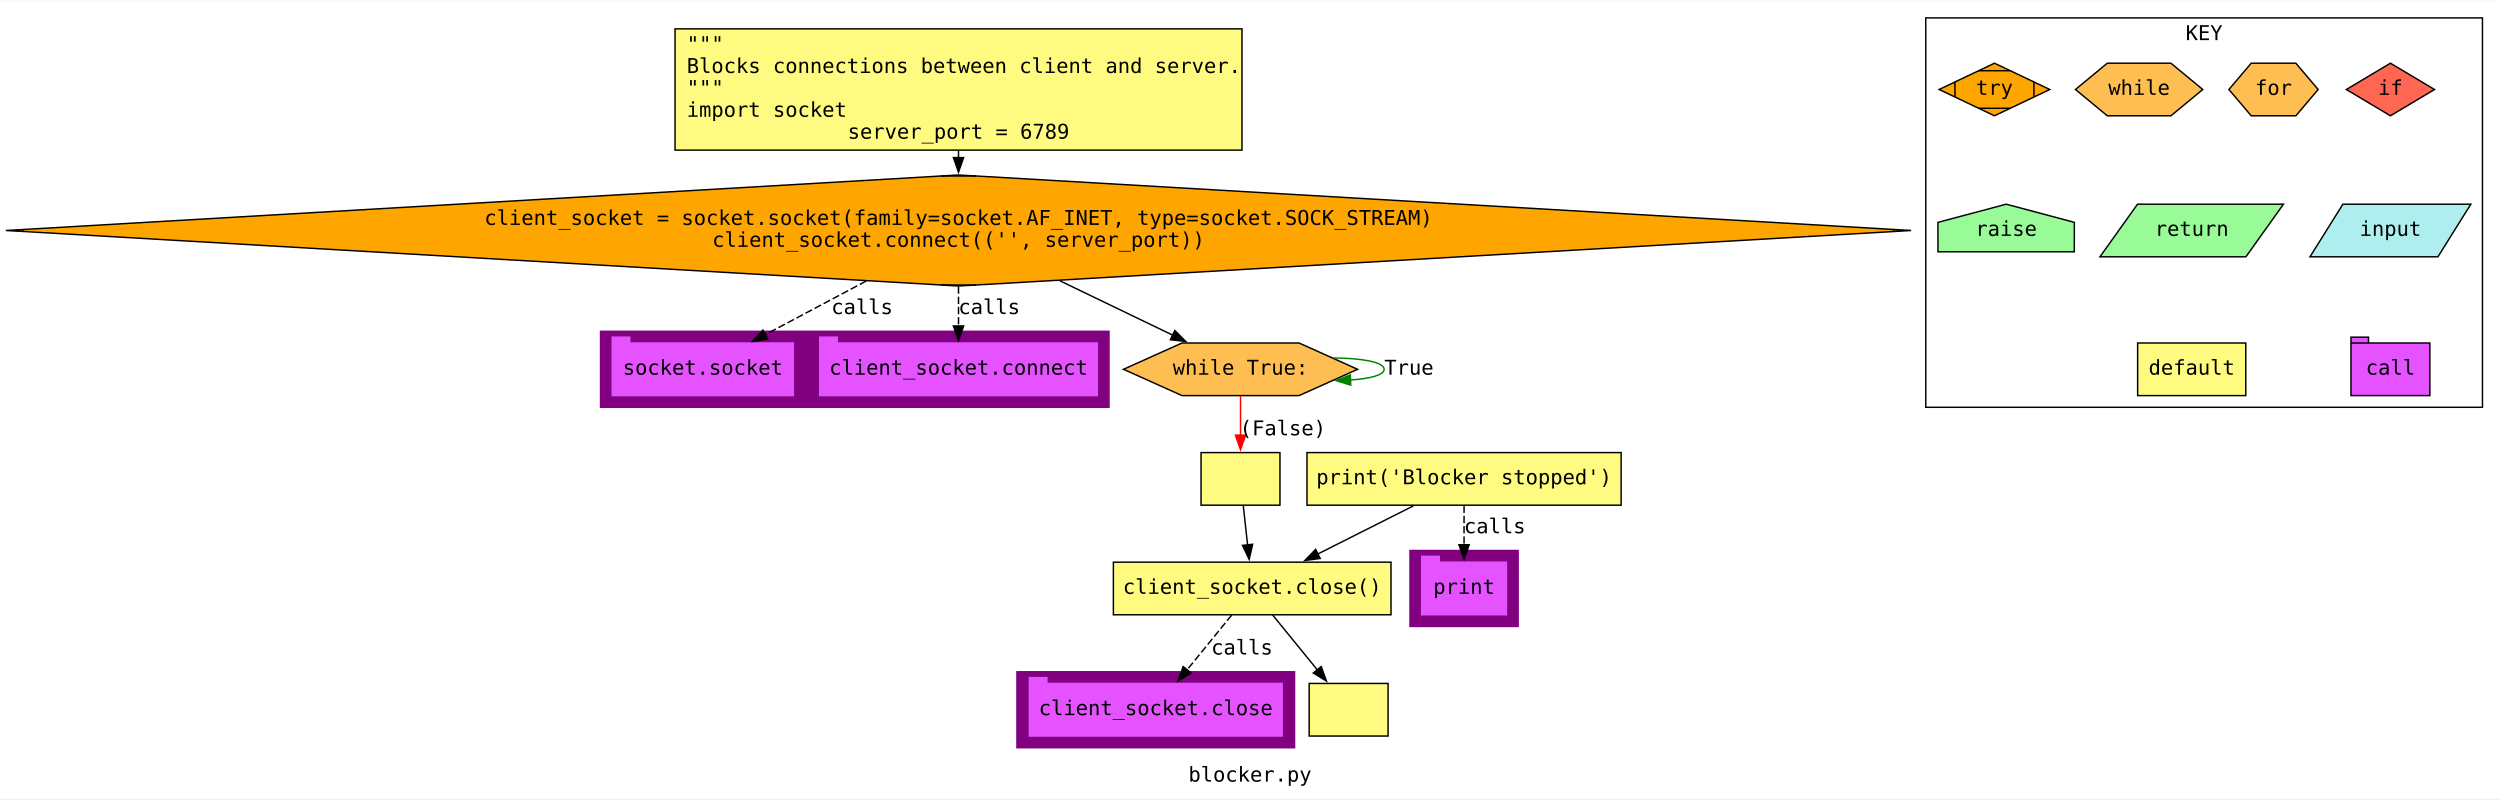
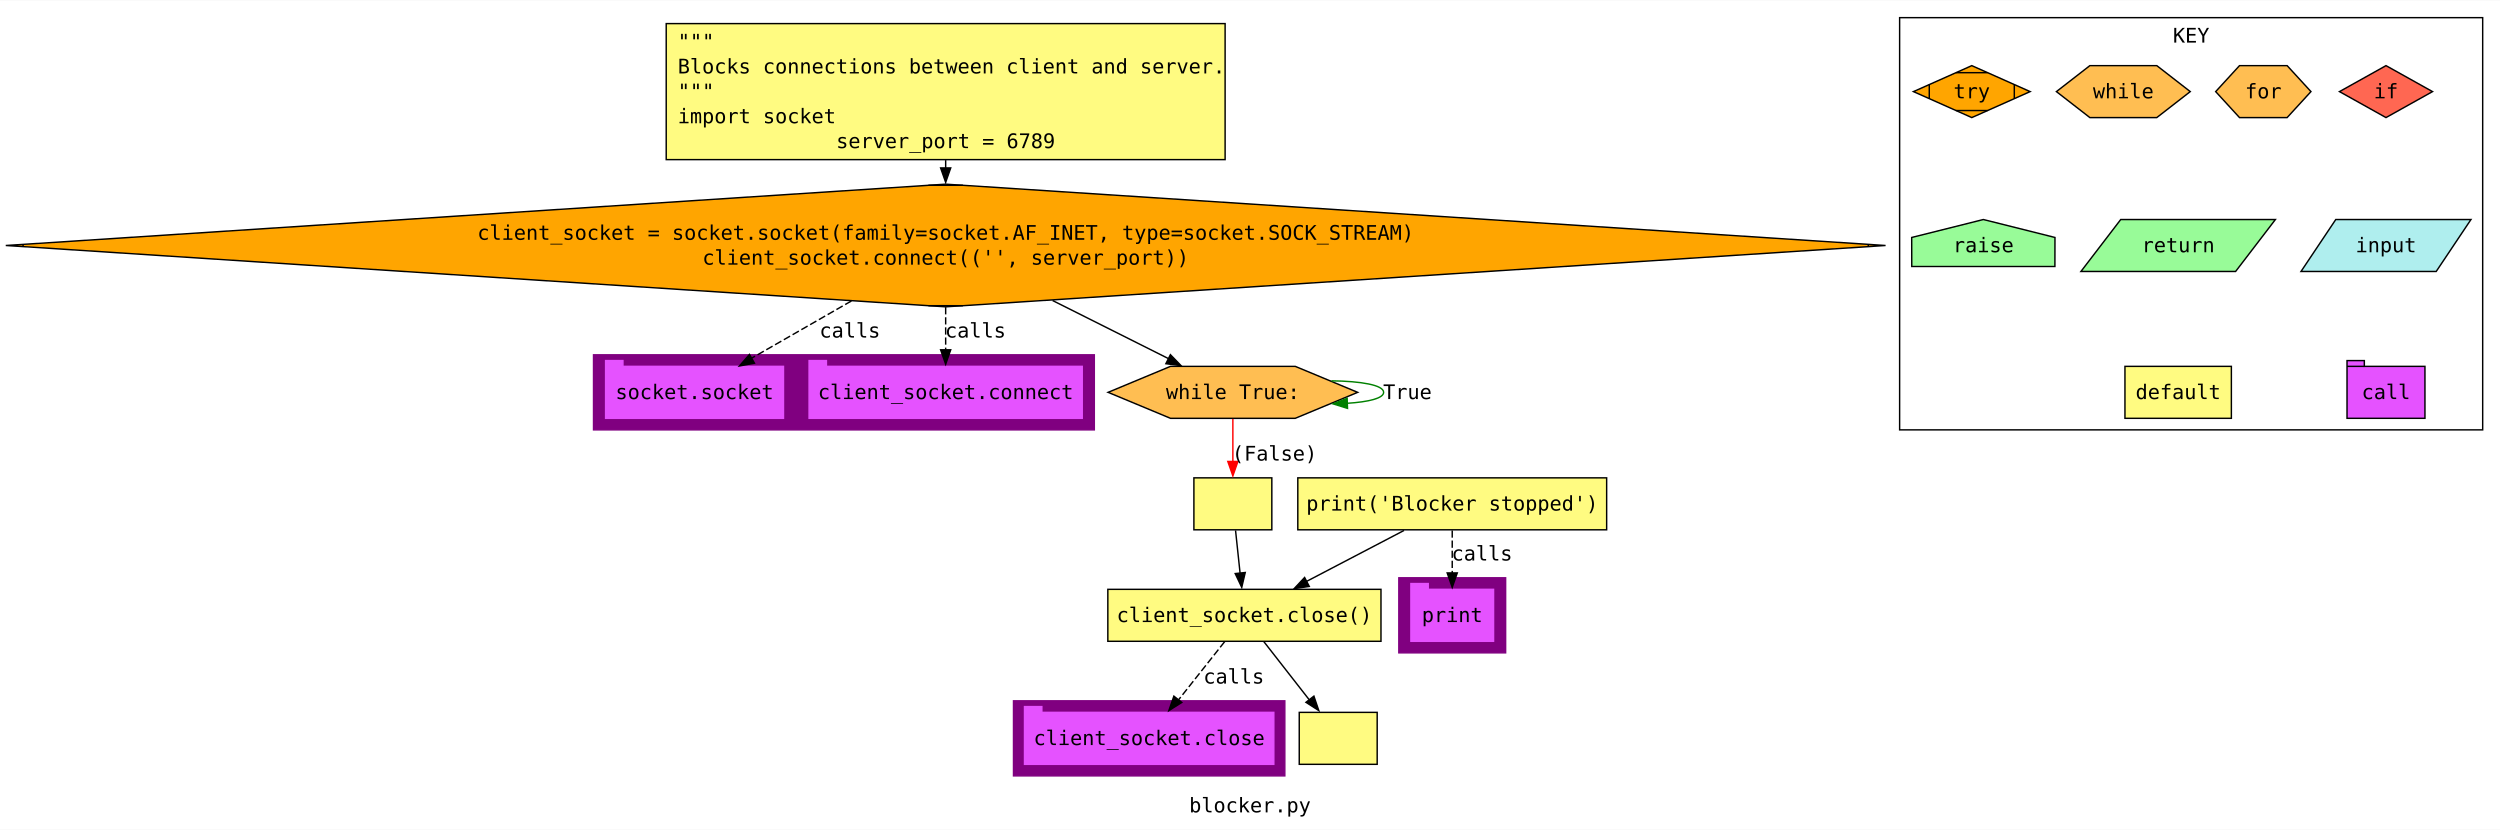
- <svg xmlns="http://www.w3.org/2000/svg" width="1711pt" height="547pt" viewBox="0.00 0.00 1711.00 546.50">
-   <g id="graph0" class="graph" transform="scale(1 1) rotate(0) translate(4 542.5)">
-     <polygon fill="white" stroke="none" points="-4,4 -4,-542.5 1707,-542.5 1707,4 -4,4" />
-     <text text-anchor="middle" x="851.5" y="-7.8" font-family="DejaVu Sans Mono" font-size="14.00">blocker.py</text>
+ <svg xmlns="http://www.w3.org/2000/svg" width="1732pt" height="575pt" viewBox="0.00 0.00 1732.25 574.62">
+   <g id="graph0" class="graph" transform="scale(1 1) rotate(0) translate(4 570.62)">
+     <polygon fill="white" stroke="none" points="-4,4 -4,-570.62 1728.25,-570.62 1728.25,4 -4,4" />
+     <text text-anchor="middle" x="862.12" y="-7.95" font-family="DejaVu Sans Mono" font-size="14.00">blocker.py</text>
    <g id="clust1" class="cluster">
-       <polygon fill="purple" stroke="purple" points="961,-114 961,-166 1035,-166 1035,-114 961,-114" />
+       <polygon fill="purple" stroke="purple" points="965.25,-118.5 965.25,-170.5 1039.25,-170.5 1039.25,-118.5 965.25,-118.5" />
    </g>
    <g id="clust2" class="cluster">
-       <polygon fill="purple" stroke="purple" points="692,-31 692,-83 882,-83 882,-31 692,-31" />
+       <polygon fill="purple" stroke="purple" points="698.25,-33.25 698.25,-85.25 886.25,-85.25 886.25,-33.25 698.25,-33.25" />
    </g>
    <g id="clust3" class="cluster">
-       <polygon fill="purple" stroke="purple" points="407,-264 407,-316 755,-316 755,-264 407,-264" />
+       <polygon fill="purple" stroke="purple" points="407.25,-273 407.25,-325 754.25,-325 754.25,-273 407.25,-273" />
    </g>
    <g id="clust4" class="cluster">
-       <polygon fill="none" stroke="black" points="1314,-264 1314,-530.5 1695,-530.5 1695,-264 1314,-264" />
-       <text text-anchor="middle" x="1504.5" y="-515.3" font-family="DejaVu Sans Mono" font-size="14.00">KEY</text>
+       <polygon fill="none" stroke="black" points="1312.25,-273 1312.25,-558.62 1716.25,-558.62 1716.25,-273 1312.25,-273" />
+       <text text-anchor="middle" x="1514.25" y="-541.33" font-family="DejaVu Sans Mono" font-size="14.00">KEY</text>
    </g>
    <g id="node1" class="node">
-       <polygon fill="#fffb81" stroke="black" points="846,-523 458,-523 458,-440 846,-440 846,-523" />
-       <text text-anchor="start" x="466" y="-507.8" font-family="DejaVu Sans Mono" font-size="14.00">"""</text>
-       <text text-anchor="start" x="466" y="-492.8" font-family="DejaVu Sans Mono" font-size="14.00">Blocks connections between client and server.</text>
-       <text text-anchor="start" x="466" y="-477.8" font-family="DejaVu Sans Mono" font-size="14.00">"""</text>
-       <text text-anchor="start" x="466" y="-462.8" font-family="DejaVu Sans Mono" font-size="14.00">import socket</text>
-       <text text-anchor="middle" x="652" y="-447.8" font-family="DejaVu Sans Mono" font-size="14.00">server_port = 6789</text>
+       <polygon fill="#fffb81" stroke="black" points="844.88,-554.5 457.62,-554.5 457.62,-460.25 844.88,-460.25 844.88,-554.5" />
+       <text text-anchor="start" x="465.62" y="-537.2" font-family="DejaVu Sans Mono" font-size="14.00">"""</text>
+       <text text-anchor="start" x="465.62" y="-519.95" font-family="DejaVu Sans Mono" font-size="14.00">Blocks connections between client and server.</text>
+       <text text-anchor="start" x="465.62" y="-502.7" font-family="DejaVu Sans Mono" font-size="14.00">"""</text>
+       <text text-anchor="start" x="465.62" y="-485.45" font-family="DejaVu Sans Mono" font-size="14.00">import socket</text>
+       <text text-anchor="middle" x="651.25" y="-468.2" font-family="DejaVu Sans Mono" font-size="14.00">server_port = 6789</text>
    </g>
    <g id="node2" class="node">
-       <polygon fill="orange" stroke="black" points="652,-423 0,-385 652,-347 1304,-385 652,-423" />
-       <polyline fill="none" stroke="black" points="11.98,-385.7 11.98,-384.3" />
-       <polyline fill="none" stroke="black" points="640.02,-347.7 663.98,-347.7" />
-       <polyline fill="none" stroke="black" points="1292.02,-384.3 1292.02,-385.7" />
-       <polyline fill="none" stroke="black" points="663.98,-422.3 640.02,-422.3" />
-       <text text-anchor="middle" x="652" y="-388.8" font-family="DejaVu Sans Mono" font-size="14.00">client_socket = socket.socket(family=socket.AF_INET, type=socket.SOCK_STREAM)</text>
-       <text text-anchor="middle" x="652" y="-373.8" font-family="DejaVu Sans Mono" font-size="14.00">client_socket.connect(('', server_port))</text>
+       <polygon fill="orange" stroke="black" points="651.25,-443.25 0,-400.75 651.25,-358.25 1302.5,-400.75 651.25,-443.25" />
+       <polyline fill="none" stroke="black" points="11.97,-401.53 11.97,-399.97" />
+       <polyline fill="none" stroke="black" points="639.28,-359.03 663.22,-359.03" />
+       <polyline fill="none" stroke="black" points="1290.53,-399.97 1290.53,-401.53" />
+       <polyline fill="none" stroke="black" points="663.22,-442.47 639.28,-442.47" />
+       <text text-anchor="middle" x="651.25" y="-404.7" font-family="DejaVu Sans Mono" font-size="14.00">client_socket = socket.socket(family=socket.AF_INET, type=socket.SOCK_STREAM)</text>
+       <text text-anchor="middle" x="651.25" y="-387.45" font-family="DejaVu Sans Mono" font-size="14.00">client_socket.connect(('', server_port))</text>
    </g>
    <g id="edge11" class="edge">
-       <path fill="none" stroke="black" d="M652,-439.6C652,-438 652,-436.39 652,-434.78" />
-       <polygon fill="black" stroke="black" points="655.5,-434.9 652,-424.9 648.5,-434.9 655.5,-434.9" />
+       <path fill="none" stroke="black" d="M651.25,-459.88C651.25,-458.08 651.25,-456.28 651.25,-454.48" />
+       <polygon fill="black" stroke="black" points="654.75,-454.49 651.25,-444.49 647.75,-454.49 654.75,-454.49" />
    </g>
    <g id="node8" class="node">
-       <polygon fill="#e552ff" stroke="#e552ff" points="539,-308 427,-308 427,-312 415,-312 415,-272 539,-272 539,-308" />
-       <polyline fill="none" stroke="#e552ff" points="415,-308 427,-308" />
-       <text text-anchor="middle" x="477" y="-286.3" font-family="DejaVu Sans Mono" font-size="14.00">socket.socket</text>
+       <polygon fill="#e552ff" stroke="#e552ff" points="538.88,-317 427.62,-317 427.62,-321 415.62,-321 415.62,-281 538.88,-281 538.88,-317" />
+       <polyline fill="none" stroke="#e552ff" points="415.62,-317 427.62,-317" />
+       <text text-anchor="middle" x="477.25" y="-294.32" font-family="DejaVu Sans Mono" font-size="14.00">socket.socket</text>
    </g>
    <g id="edge5" class="edge">
-       <path fill="none" stroke="black" stroke-dasharray="5,2" d="M588.82,-350.42C565.87,-338.23 540.5,-324.75 519.73,-313.71" />
-       <polygon fill="black" stroke="black" points="521.44,-310.66 510.97,-309.05 518.16,-316.84 521.44,-310.66" />
-       <text text-anchor="middle" x="586" y="-327.8" font-family="DejaVu Sans Mono" font-size="14.00">calls</text>
+       <path fill="none" stroke="black" stroke-dasharray="5,2" d="M585.96,-362.32C562.65,-348.96 537.12,-334.32 516.66,-322.59" />
+       <polygon fill="black" stroke="black" points="518.77,-319.19 508.35,-317.26 515.29,-325.27 518.77,-319.19" />
+       <text text-anchor="middle" x="584.88" y="-336.95" font-family="DejaVu Sans Mono" font-size="14.00">calls</text>
    </g>
    <g id="node9" class="node">
-       <polygon fill="#e552ff" stroke="#e552ff" points="747,-308 569,-308 569,-312 557,-312 557,-272 747,-272 747,-308" />
-       <polyline fill="none" stroke="#e552ff" points="557,-308 569,-308" />
-       <text text-anchor="middle" x="652" y="-286.3" font-family="DejaVu Sans Mono" font-size="14.00">client_socket.connect</text>
+       <polygon fill="#e552ff" stroke="#e552ff" points="745.88,-317 568.62,-317 568.62,-321 556.62,-321 556.62,-281 745.88,-281 745.88,-317" />
+       <polyline fill="none" stroke="#e552ff" points="556.62,-317 568.62,-317" />
+       <text text-anchor="middle" x="651.25" y="-294.32" font-family="DejaVu Sans Mono" font-size="14.00">client_socket.connect</text>
    </g>
    <g id="edge6" class="edge">
-       <path fill="none" stroke="black" stroke-dasharray="5,2" d="M652,-346.71C652,-337.64 652,-328.09 652,-319.5" />
-       <polygon fill="black" stroke="black" points="655.5,-319.67 652,-309.67 648.5,-319.67 655.5,-319.67" />
-       <text text-anchor="middle" x="673" y="-327.8" font-family="DejaVu Sans Mono" font-size="14.00">calls</text>
+       <path fill="none" stroke="black" stroke-dasharray="5,2" d="M651.25,-358.02C651.25,-348.04 651.25,-337.61 651.25,-328.39" />
+       <polygon fill="black" stroke="black" points="654.75,-328.48 651.25,-318.48 647.75,-328.48 654.75,-328.48" />
+       <text text-anchor="middle" x="671.88" y="-336.95" font-family="DejaVu Sans Mono" font-size="14.00">calls</text>
    </g>
    <g id="node10" class="node">
-       <polygon fill="#ffbe52" stroke="black" points="925.11,-290 885.05,-308 804.95,-308 764.89,-290 804.95,-272 885.05,-272 925.11,-290" />
-       <text text-anchor="middle" x="845" y="-286.3" font-family="DejaVu Sans Mono" font-size="14.00">while True:</text>
+       <polygon fill="#ffbe52" stroke="black" points="936.72,-299 893.48,-317 807.02,-317 763.78,-299 807.02,-281 893.48,-281 936.72,-299" />
+       <text text-anchor="middle" x="850.25" y="-294.32" font-family="DejaVu Sans Mono" font-size="14.00">while True:</text>
    </g>
    <g id="edge10" class="edge">
-       <path fill="none" stroke="black" d="M721.4,-350.56C747.08,-338.18 775.55,-324.47 798.68,-313.32" />
-       <polygon fill="black" stroke="black" points="800.05,-316.54 807.54,-309.05 797.01,-310.24 800.05,-316.54" />
+       <path fill="none" stroke="black" d="M725.35,-362.61C752.33,-349.08 781.97,-334.22 805.61,-322.38" />
+       <polygon fill="black" stroke="black" points="806.98,-325.1 814.35,-317.49 803.84,-318.85 806.98,-325.1" />
    </g>
    <g id="node3" class="node">
-       <polygon fill="#fffb81" stroke="black" points="1105.5,-233 890.5,-233 890.5,-197 1105.5,-197 1105.5,-233" />
-       <text text-anchor="middle" x="998" y="-211.3" font-family="DejaVu Sans Mono" font-size="14.00">print('Blocker stopped')</text>
+       <polygon fill="#fffb81" stroke="black" points="1109.25,-239.75 895.25,-239.75 895.25,-203.75 1109.25,-203.75 1109.25,-239.75" />
+       <text text-anchor="middle" x="1002.25" y="-217.07" font-family="DejaVu Sans Mono" font-size="14.00">print('Blocker stopped')</text>
    </g>
    <g id="node4" class="node">
-       <polygon fill="#e552ff" stroke="#e552ff" points="1027,-158 981,-158 981,-162 969,-162 969,-122 1027,-122 1027,-158" />
-       <polyline fill="none" stroke="#e552ff" points="969,-158 981,-158" />
-       <text text-anchor="middle" x="998" y="-136.3" font-family="DejaVu Sans Mono" font-size="14.00">print</text>
+       <polygon fill="#e552ff" stroke="#e552ff" points="1030.88,-162.5 985.62,-162.5 985.62,-166.5 973.62,-166.5 973.62,-126.5 1030.88,-126.5 1030.88,-162.5" />
+       <polyline fill="none" stroke="#e552ff" points="973.62,-162.5 985.62,-162.5" />
+       <text text-anchor="middle" x="1002.25" y="-139.82" font-family="DejaVu Sans Mono" font-size="14.00">print</text>
    </g>
    <g id="edge1" class="edge">
-       <path fill="none" stroke="black" stroke-dasharray="5,2" d="M998,-196.7C998,-188.67 998,-178.9 998,-169.8" />
-       <polygon fill="black" stroke="black" points="1001.5,-169.94 998,-159.94 994.5,-169.94 1001.5,-169.94" />
-       <text text-anchor="middle" x="1019" y="-177.8" font-family="DejaVu Sans Mono" font-size="14.00">calls</text>
+       <path fill="none" stroke="black" stroke-dasharray="5,2" d="M1002.25,-203.3C1002.25,-194.46 1002.25,-183.53 1002.25,-173.55" />
+       <polygon fill="black" stroke="black" points="1005.75,-173.86 1002.25,-163.86 998.75,-173.86 1005.75,-173.86" />
+       <text text-anchor="middle" x="1022.88" y="-182.45" font-family="DejaVu Sans Mono" font-size="14.00">calls</text>
    </g>
    <g id="node5" class="node">
-       <polygon fill="#fffb81" stroke="black" points="948,-158 758,-158 758,-122 948,-122 948,-158" />
-       <text text-anchor="middle" x="853" y="-136.3" font-family="DejaVu Sans Mono" font-size="14.00">client_socket.close()</text>
+       <polygon fill="#fffb81" stroke="black" points="952.88,-162.5 763.62,-162.5 763.62,-126.5 952.88,-126.5 952.88,-162.5" />
+       <text text-anchor="middle" x="858.25" y="-139.82" font-family="DejaVu Sans Mono" font-size="14.00">client_socket.close()</text>
    </g>
    <g id="edge4" class="edge">
-       <path fill="none" stroke="black" d="M963.27,-196.51C943.61,-186.62 918.82,-174.14 897.72,-163.51" />
-       <polygon fill="black" stroke="black" points="899.56,-160.52 889.05,-159.15 896.41,-166.77 899.56,-160.52" />
+       <path fill="none" stroke="black" d="M968.85,-203.3C948.75,-192.79 922.95,-179.31 901.32,-168.01" />
+       <polygon fill="black" stroke="black" points="903.2,-164.52 892.72,-162.99 899.96,-170.72 903.2,-164.52" />
    </g>
    <g id="node6" class="node">
-       <polygon fill="#e552ff" stroke="#e552ff" points="873.5,-75 712.5,-75 712.5,-79 700.5,-79 700.5,-39 873.5,-39 873.5,-75" />
-       <polyline fill="none" stroke="#e552ff" points="700.5,-75 712.5,-75" />
-       <text text-anchor="middle" x="787" y="-53.3" font-family="DejaVu Sans Mono" font-size="14.00">client_socket.close</text>
+       <polygon fill="#e552ff" stroke="#e552ff" points="878.62,-77.25 717.88,-77.25 717.88,-81.25 705.88,-81.25 705.88,-41.25 878.62,-41.25 878.62,-77.25" />
+       <polyline fill="none" stroke="#e552ff" points="705.88,-77.25 717.88,-77.25" />
+       <text text-anchor="middle" x="792.25" y="-54.58" font-family="DejaVu Sans Mono" font-size="14.00">client_socket.close</text>
    </g>
    <g id="edge2" class="edge">
-       <path fill="none" stroke="black" stroke-dasharray="5,2" d="M839,-121.82C830.05,-110.84 818.27,-96.38 808.18,-84" />
-       <polygon fill="black" stroke="black" points="811.19,-82.15 802.16,-76.61 805.76,-86.57 811.19,-82.15" />
-       <text text-anchor="middle" x="846" y="-94.8" font-family="DejaVu Sans Mono" font-size="14.00">calls</text>
+       <path fill="none" stroke="black" stroke-dasharray="5,2" d="M844.57,-126.25C835.37,-114.64 823.07,-99.13 812.71,-86.06" />
+       <polygon fill="black" stroke="black" points="814.86,-84.14 805.91,-78.48 809.38,-88.49 814.86,-84.14" />
+       <text text-anchor="middle" x="850.88" y="-97.2" font-family="DejaVu Sans Mono" font-size="14.00">calls</text>
    </g>
    <g id="node7" class="node">
-       <polygon fill="#fffb81" stroke="black" points="946,-75 892,-75 892,-39 946,-39 946,-75" />
+       <polygon fill="#fffb81" stroke="black" points="950.25,-77.25 896.25,-77.25 896.25,-41.25 950.25,-41.25 950.25,-77.25" />
    </g>
    <g id="edge3" class="edge">
-       <path fill="none" stroke="black" d="M867,-121.82C875.95,-110.84 887.73,-96.38 897.82,-84" />
-       <polygon fill="black" stroke="black" points="900.24,-86.57 903.84,-76.61 894.81,-82.15 900.24,-86.57" />
+       <path fill="none" stroke="black" d="M871.72,-126.25C880.78,-114.64 892.9,-99.13 903.1,-86.06" />
+       <polygon fill="black" stroke="black" points="906.4,-88.51 909.8,-78.48 900.89,-84.21 906.4,-88.51" />
    </g>
    <g id="edge9" class="edge">
-       <path fill="none" stroke="green" d="M908.82,-297.77C928.17,-297.57 943.3,-294.98 943.3,-290 943.3,-286.03 933.7,-283.58 920,-282.65" />
-       <polygon fill="green" stroke="green" points="920.45,-279.16 910.33,-282.29 920.2,-286.16 920.45,-279.16" />
-       <text text-anchor="middle" x="960.3" y="-286.3" font-family="DejaVu Sans Mono" font-size="14.00">True</text>
+       <path fill="none" stroke="green" d="M918.57,-306.97C938.9,-306.74 954.72,-304.08 954.72,-299 954.72,-294.87 944.28,-292.35 929.46,-291.41" />
+       <polygon fill="green" stroke="green" points="929.69,-287.89 919.57,-291.03 929.44,-294.88 929.69,-287.89" />
+       <text text-anchor="middle" x="971.22" y="-294.32" font-family="DejaVu Sans Mono" font-size="14.00">True</text>
    </g>
    <g id="node11" class="node">
-       <polygon fill="#fffb81" stroke="black" points="872,-233 818,-233 818,-197 872,-197 872,-233" />
+       <polygon fill="#fffb81" stroke="black" points="877.25,-239.75 823.25,-239.75 823.25,-203.75 877.25,-203.75 877.25,-239.75" />
    </g>
    <g id="edge8" class="edge">
-       <path fill="none" stroke="red" d="M845,-271.7C845,-263.67 845,-253.9 845,-244.8" />
-       <polygon fill="red" stroke="red" points="848.5,-244.94 845,-234.94 841.5,-244.94 848.5,-244.94" />
-       <text text-anchor="middle" x="874" y="-244.8" font-family="DejaVu Sans Mono" font-size="14.00">(False)</text>
+       <path fill="none" stroke="red" d="M850.25,-280.55C850.25,-271.71 850.25,-260.78 850.25,-250.8" />
+       <polygon fill="red" stroke="red" points="853.75,-251.11 850.25,-241.11 846.75,-251.11 853.75,-251.11" />
+       <text text-anchor="middle" x="879.12" y="-251.7" font-family="DejaVu Sans Mono" font-size="14.00">(False)</text>
    </g>
    <g id="edge7" class="edge">
-       <path fill="none" stroke="black" d="M846.9,-196.7C847.78,-188.67 848.85,-178.9 849.84,-169.8" />
-       <polygon fill="black" stroke="black" points="853.31,-170.26 850.93,-159.93 846.36,-169.49 853.31,-170.26" />
+       <path fill="none" stroke="black" d="M852.11,-203.3C853.04,-194.46 854.21,-183.53 855.27,-173.55" />
+       <polygon fill="black" stroke="black" points="858.83,-174.17 856.4,-163.86 851.87,-173.43 858.83,-174.17" />
    </g>
    <g id="node12" class="node">
-       <polygon fill="#afeeee" stroke="black" points="1687.04,-403 1599.48,-403 1576.96,-367 1664.52,-367 1687.04,-403" />
-       <text text-anchor="middle" x="1632" y="-381.3" font-family="DejaVu Sans Mono" font-size="14.00">input</text>
+       <polygon fill="#afeeee" stroke="black" points="1708.13,-418.75 1614.46,-418.75 1590.37,-382.75 1684.04,-382.75 1708.13,-418.75" />
+       <text text-anchor="middle" x="1649.25" y="-396.07" font-family="DejaVu Sans Mono" font-size="14.00">input</text>
    </g>
    <g id="node17" class="node">
-       <polygon fill="#e552ff" stroke="black" points="1659,-308 1617,-308 1617,-312 1605,-312 1605,-272 1659,-272 1659,-308" />
-       <polyline fill="none" stroke="black" points="1605,-308 1617,-308" />
-       <text text-anchor="middle" x="1632" y="-286.3" font-family="DejaVu Sans Mono" font-size="14.00">call</text>
+       <polygon fill="#e552ff" stroke="black" points="1676.25,-317 1634.25,-317 1634.25,-321 1622.25,-321 1622.25,-281 1676.25,-281 1676.25,-317" />
+       <polyline fill="none" stroke="black" points="1622.25,-317 1634.25,-317" />
+       <text text-anchor="middle" x="1649.25" y="-294.32" font-family="DejaVu Sans Mono" font-size="14.00">call</text>
    </g>
    <g id="node13" class="node">
-       <polygon fill="#fffb81" stroke="black" points="1533,-308 1459,-308 1459,-272 1533,-272 1533,-308" />
-       <text text-anchor="middle" x="1496" y="-286.3" font-family="DejaVu Sans Mono" font-size="14.00">default</text>
+       <polygon fill="#fffb81" stroke="black" points="1542.12,-317 1468.38,-317 1468.38,-281 1542.12,-281 1542.12,-317" />
+       <text text-anchor="middle" x="1505.25" y="-294.32" font-family="DejaVu Sans Mono" font-size="14.00">default</text>
    </g>
    <g id="node14" class="node">
-       <polygon fill="#ff6752" stroke="black" points="1632,-499.5 1601.83,-481.5 1632,-463.5 1662.17,-481.5 1632,-499.5" />
-       <text text-anchor="middle" x="1632" y="-477.8" font-family="DejaVu Sans Mono" font-size="14.00">if</text>
+       <polygon fill="#ff6752" stroke="black" points="1649.25,-525.38 1617.01,-507.38 1649.25,-489.38 1681.49,-507.38 1649.25,-525.38" />
+       <text text-anchor="middle" x="1649.25" y="-502.7" font-family="DejaVu Sans Mono" font-size="14.00">if</text>
    </g>
    <g id="node15" class="node">
-       <polygon fill="#ffbe52" stroke="black" points="1582.54,-481.5 1567.27,-499.5 1536.73,-499.5 1521.46,-481.5 1536.73,-463.5 1567.27,-463.5 1582.54,-481.5" />
-       <text text-anchor="middle" x="1552" y="-477.8" font-family="DejaVu Sans Mono" font-size="14.00">for</text>
+       <polygon fill="#ffbe52" stroke="black" points="1597.26,-507.38 1580.75,-525.38 1547.75,-525.38 1531.24,-507.38 1547.75,-489.38 1580.75,-489.38 1597.26,-507.38" />
+       <text text-anchor="middle" x="1564.25" y="-502.7" font-family="DejaVu Sans Mono" font-size="14.00">for</text>
    </g>
    <g id="node18" class="node">
-       <polygon fill="#98fb98" stroke="black" points="1558.79,-403 1458.91,-403 1433.21,-367 1533.09,-367 1558.79,-403" />
-       <text text-anchor="middle" x="1496" y="-381.3" font-family="DejaVu Sans Mono" font-size="14.00">return</text>
+       <polygon fill="#98fb98" stroke="black" points="1572.62,-418.75 1465.45,-418.75 1437.88,-382.75 1545.05,-382.75 1572.62,-418.75" />
+       <text text-anchor="middle" x="1505.25" y="-396.07" font-family="DejaVu Sans Mono" font-size="14.00">return</text>
    </g>
    <g id="node16" class="node">
-       <polygon fill="#ffbe52" stroke="black" points="1503.56,-481.5 1481.78,-499.5 1438.22,-499.5 1416.44,-481.5 1438.22,-463.5 1481.78,-463.5 1503.56,-481.5" />
-       <text text-anchor="middle" x="1460" y="-477.8" font-family="DejaVu Sans Mono" font-size="14.00">while</text>
+       <polygon fill="#ffbe52" stroke="black" points="1513.62,-507.38 1490.44,-525.38 1444.06,-525.38 1420.88,-507.38 1444.06,-489.38 1490.44,-489.38 1513.62,-507.38" />
+       <text text-anchor="middle" x="1467.25" y="-502.7" font-family="DejaVu Sans Mono" font-size="14.00">while</text>
    </g>
    <g id="node19" class="node">
-       <polygon fill="orange" stroke="black" points="1361,-499.5 1323.13,-481.5 1361,-463.5 1398.87,-481.5 1361,-499.5" />
-       <polyline fill="none" stroke="black" points="1333.97,-486.65 1333.97,-476.35" />
-       <polyline fill="none" stroke="black" points="1350.16,-468.65 1371.84,-468.65" />
-       <polyline fill="none" stroke="black" points="1388.03,-476.35 1388.03,-486.65" />
-       <polyline fill="none" stroke="black" points="1371.84,-494.35 1350.16,-494.35" />
-       <text text-anchor="middle" x="1361" y="-477.8" font-family="DejaVu Sans Mono" font-size="14.00">try</text>
+       <polygon fill="orange" stroke="black" points="1362.25,-525.38 1321.82,-507.38 1362.25,-489.38 1402.68,-507.38 1362.25,-525.38" />
+       <polyline fill="none" stroke="black" points="1332.79,-512.26 1332.79,-502.49" />
+       <polyline fill="none" stroke="black" points="1351.29,-494.26 1373.21,-494.26" />
+       <polyline fill="none" stroke="black" points="1391.71,-502.49 1391.71,-512.26" />
+       <polyline fill="none" stroke="black" points="1373.21,-520.49 1351.29,-520.49" />
+       <text text-anchor="middle" x="1362.25" y="-502.7" font-family="DejaVu Sans Mono" font-size="14.00">try</text>
    </g>
    <g id="node20" class="node">
-       <polygon fill="#98fb98" stroke="black" points="1415.69,-390.56 1369,-403 1322.31,-390.56 1322.35,-370.44 1415.65,-370.44 1415.69,-390.56" />
-       <text text-anchor="middle" x="1369" y="-381.3" font-family="DejaVu Sans Mono" font-size="14.00">raise</text>
+       <polygon fill="#98fb98" stroke="black" points="1419.89,-406.31 1370.25,-418.75 1320.61,-406.31 1320.66,-386.19 1419.84,-386.19 1419.89,-406.31" />
+       <text text-anchor="middle" x="1370.25" y="-396.07" font-family="DejaVu Sans Mono" font-size="14.00">raise</text>
    </g>
  </g>
</svg>
